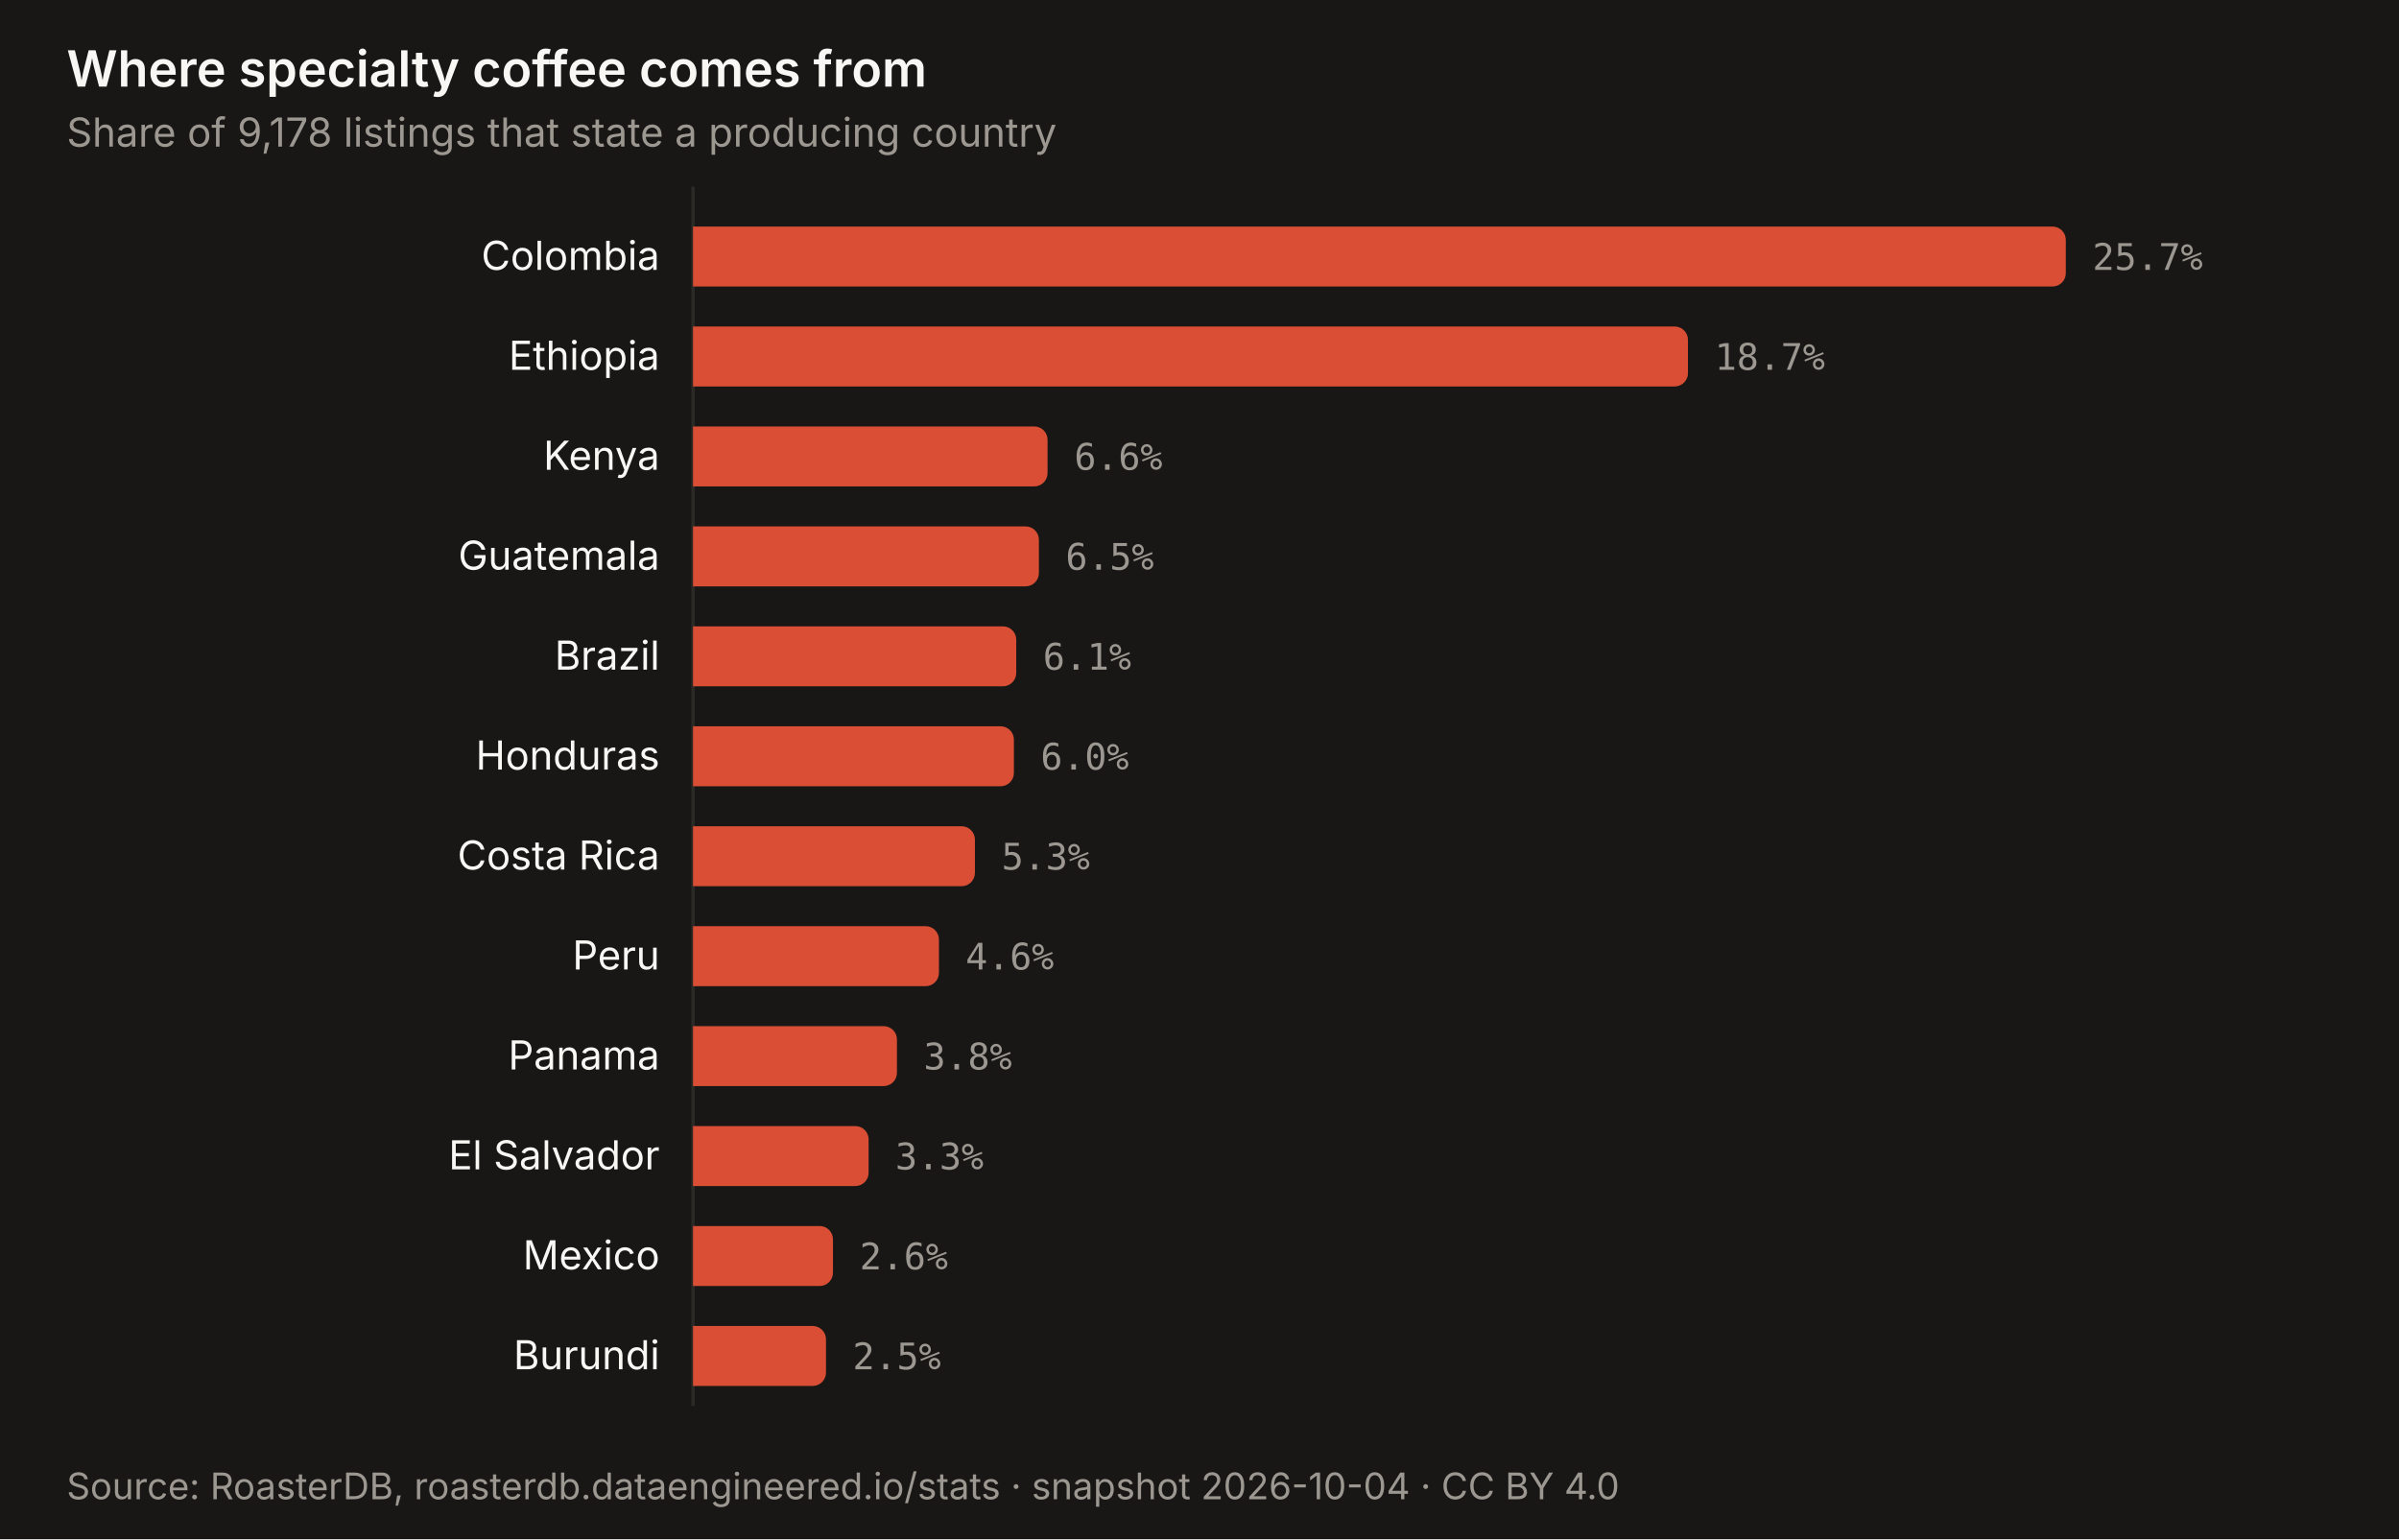
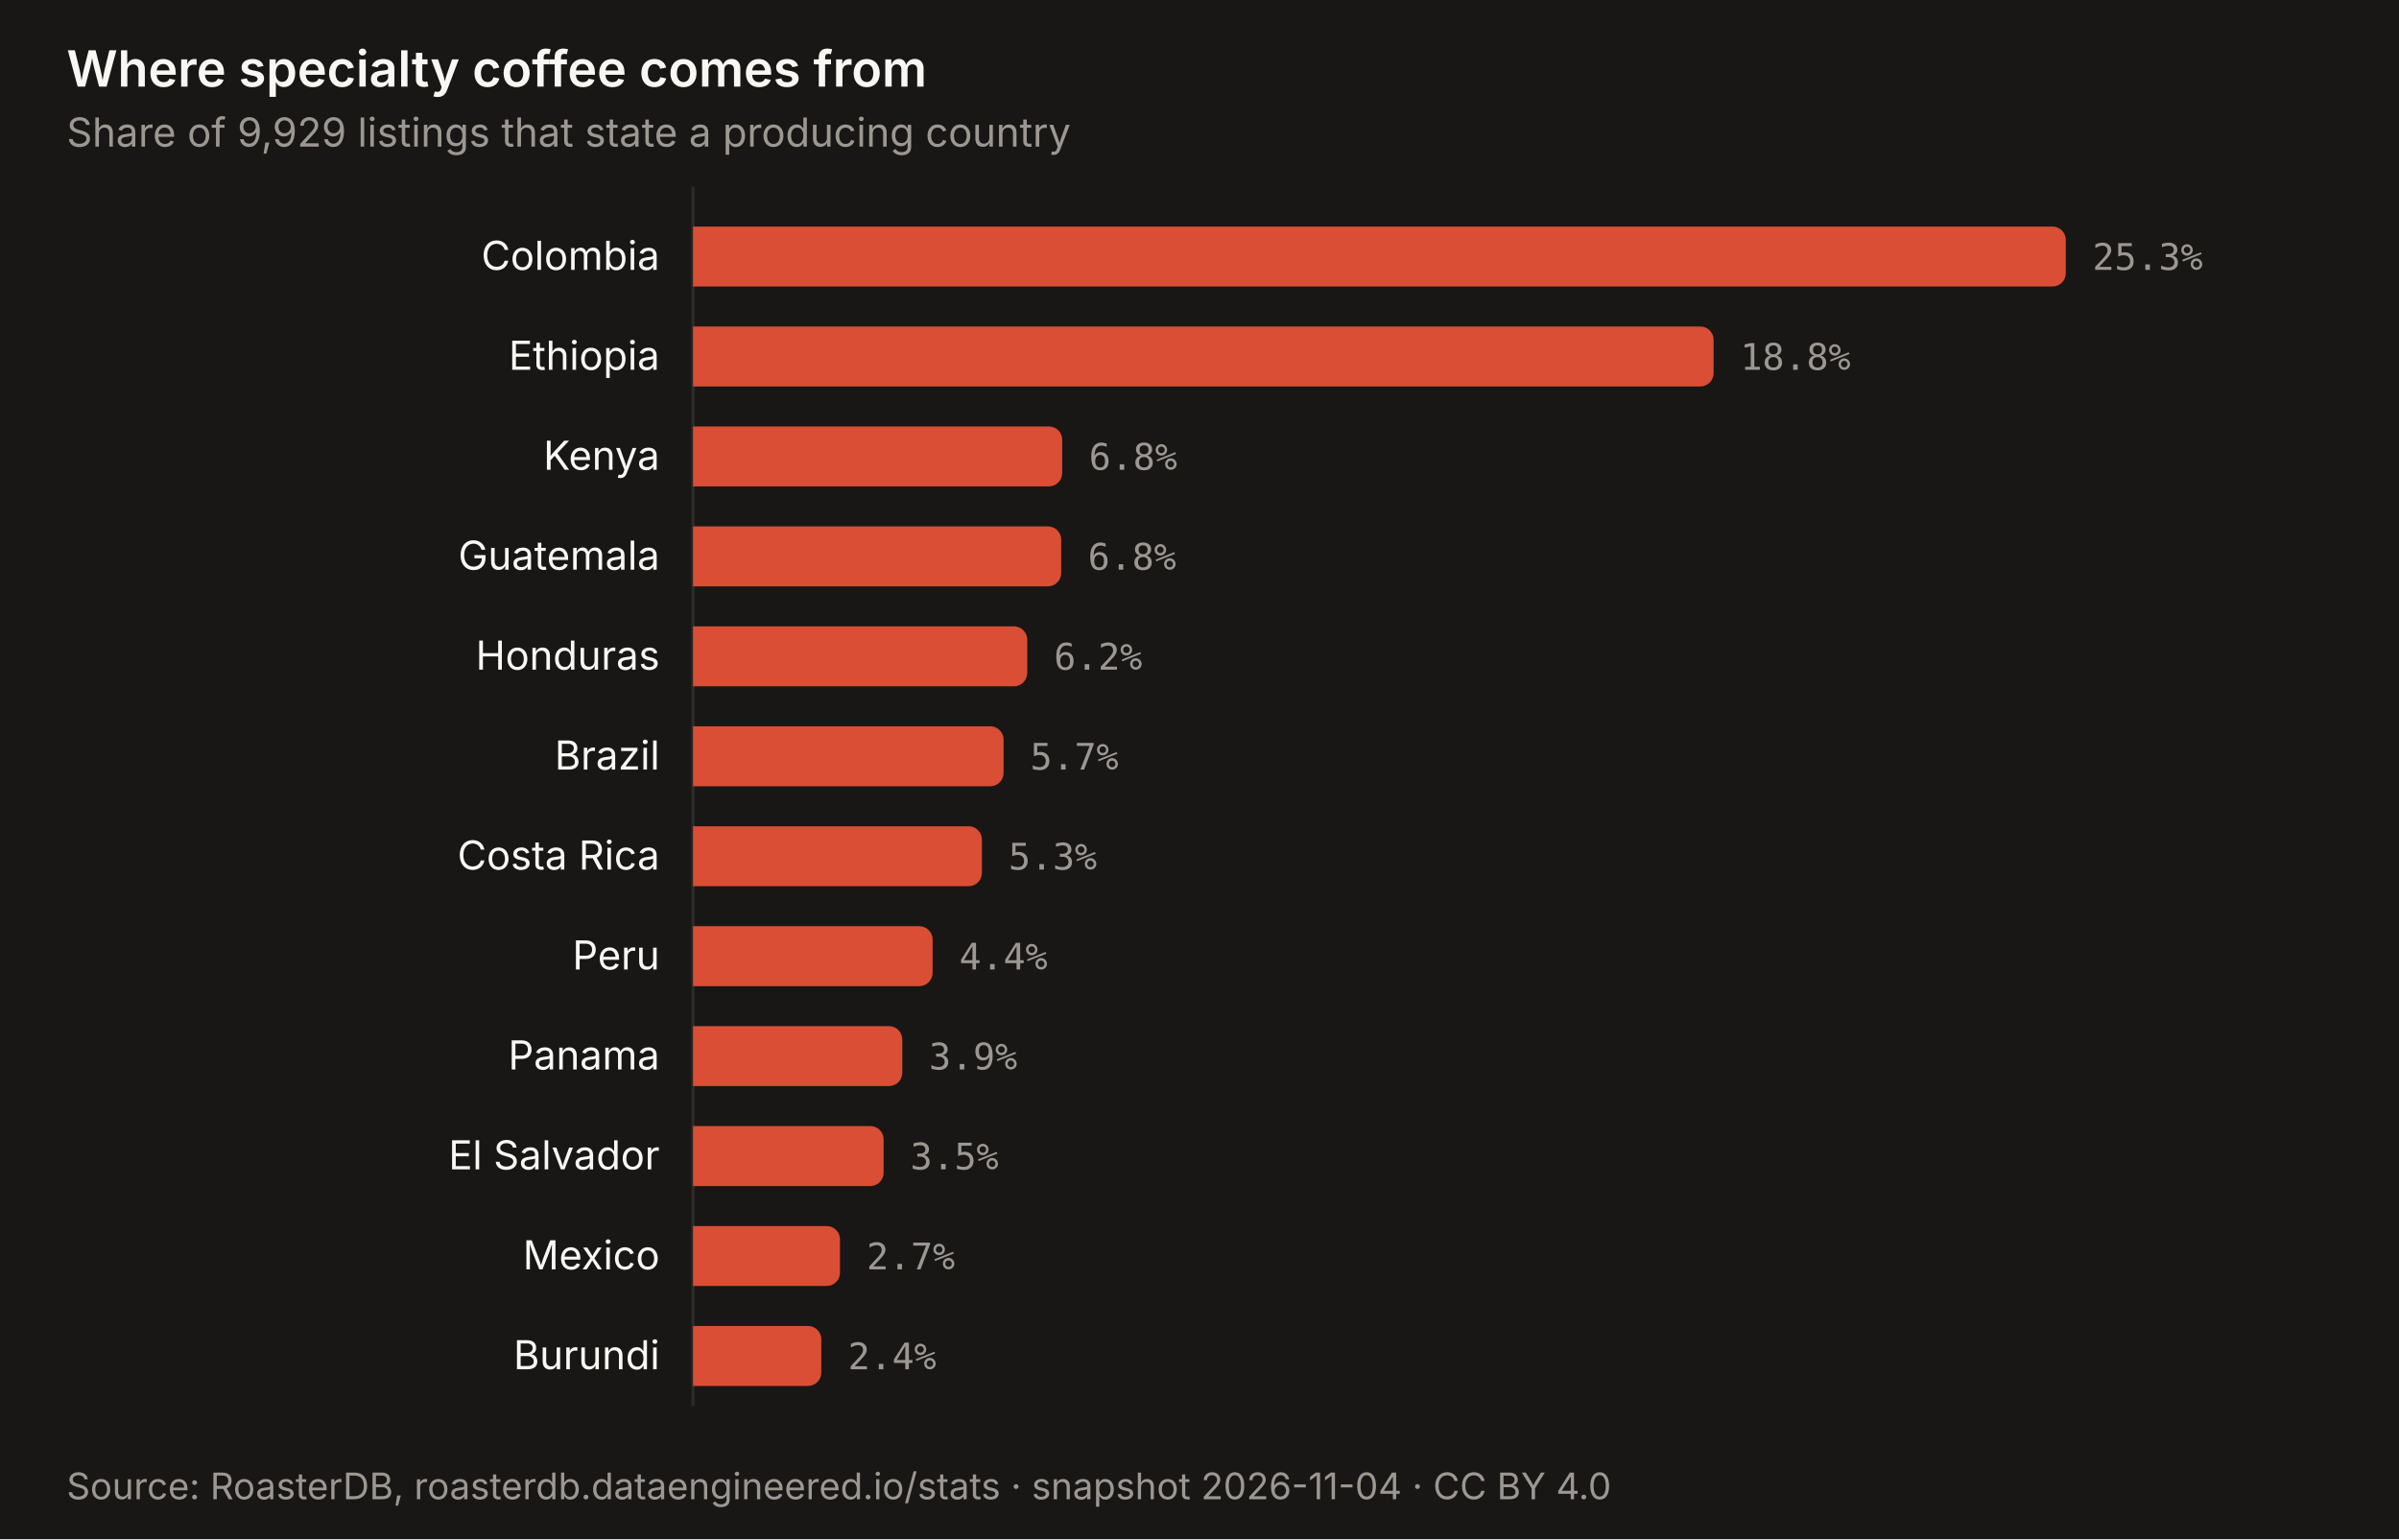
<svg xmlns="http://www.w3.org/2000/svg" viewBox="0 0 720 462" width="720" height="462" role="img" aria-labelledby="t-origins d-origins" font-family="'Outfit', 'Inter', system-ui, -apple-system, 'Segoe UI', sans-serif" font-size="12">
  <rect width="720" height="462" fill="#181715" />
  <text x="20" y="26" font-size="15" font-weight="600" fill="#f8f7f4">Where specialty coffee comes from</text>
-   <text x="20" y="44" font-size="12" fill="#9c9891">Share of 9,178 listings that state a producing country</text>
+   <text x="20" y="44" font-size="12" fill="#9c9891">Share of 9,929 listings that state a producing country</text>
  <line x1="208" y1="56" x2="208" y2="422" stroke="#2c2a27" stroke-width="1" />
  <g>
    <rect x="0" y="62" width="720" height="30" fill="transparent" />
    <path d="M208 68.0 h408.0 a4 4 0 0 1 4 4 v10 a4 4 0 0 1 -4 4 h-408.0 z" fill="#d94e34" />
    <text x="198" y="81.0" text-anchor="end" fill="#f8f7f4">Colombia</text>
-     <text x="628.0" y="81.0" fill="#9c9891" font-family="'JetBrains Mono', ui-monospace, Menlo, Consolas, monospace" font-size="11">25.7%</text>
+     <text x="628.0" y="81.0" fill="#9c9891" font-family="'JetBrains Mono', ui-monospace, Menlo, Consolas, monospace" font-size="11">25.3%</text>
  </g>
  <g>
    <rect x="0" y="92" width="720" height="30" fill="transparent" />
-     <path d="M208 98.0 h294.6 a4 4 0 0 1 4 4 v10 a4 4 0 0 1 -4 4 h-294.6 z" fill="#d94e34" />
+     <path d="M208 98.0 h302.3 a4 4 0 0 1 4 4 v10 a4 4 0 0 1 -4 4 h-302.3 z" fill="#d94e34" />
    <text x="198" y="111.0" text-anchor="end" fill="#f8f7f4">Ethiopia</text>
-     <text x="514.6" y="111.0" fill="#9c9891" font-family="'JetBrains Mono', ui-monospace, Menlo, Consolas, monospace" font-size="11">18.7%</text>
+     <text x="522.3" y="111.0" fill="#9c9891" font-family="'JetBrains Mono', ui-monospace, Menlo, Consolas, monospace" font-size="11">18.8%</text>
  </g>
  <g>
    <rect x="0" y="122" width="720" height="30" fill="transparent" />
-     <path d="M208 128.0 h102.4 a4 4 0 0 1 4 4 v10 a4 4 0 0 1 -4 4 h-102.4 z" fill="#d94e34" />
+     <path d="M208 128.0 h106.8 a4 4 0 0 1 4 4 v10 a4 4 0 0 1 -4 4 h-106.8 z" fill="#d94e34" />
    <text x="198" y="141.0" text-anchor="end" fill="#f8f7f4">Kenya</text>
-     <text x="322.4" y="141.0" fill="#9c9891" font-family="'JetBrains Mono', ui-monospace, Menlo, Consolas, monospace" font-size="11">6.6%</text>
+     <text x="326.8" y="141.0" fill="#9c9891" font-family="'JetBrains Mono', ui-monospace, Menlo, Consolas, monospace" font-size="11">6.8%</text>
  </g>
  <g>
    <rect x="0" y="152" width="720" height="30" fill="transparent" />
-     <path d="M208 158.0 h99.8 a4 4 0 0 1 4 4 v10 a4 4 0 0 1 -4 4 h-99.8 z" fill="#d94e34" />
+     <path d="M208 158.0 h106.5 a4 4 0 0 1 4 4 v10 a4 4 0 0 1 -4 4 h-106.5 z" fill="#d94e34" />
    <text x="198" y="171.0" text-anchor="end" fill="#f8f7f4">Guatemala</text>
-     <text x="319.8" y="171.0" fill="#9c9891" font-family="'JetBrains Mono', ui-monospace, Menlo, Consolas, monospace" font-size="11">6.5%</text>
+     <text x="326.5" y="171.0" fill="#9c9891" font-family="'JetBrains Mono', ui-monospace, Menlo, Consolas, monospace" font-size="11">6.8%</text>
  </g>
  <g>
    <rect x="0" y="182" width="720" height="30" fill="transparent" />
-     <path d="M208 188.0 h93.0 a4 4 0 0 1 4 4 v10 a4 4 0 0 1 -4 4 h-93.0 z" fill="#d94e34" />
-     <text x="198" y="201.0" text-anchor="end" fill="#f8f7f4">Brazil</text>
-     <text x="313.0" y="201.0" fill="#9c9891" font-family="'JetBrains Mono', ui-monospace, Menlo, Consolas, monospace" font-size="11">6.1%</text>
+     <path d="M208 188.0 h96.3 a4 4 0 0 1 4 4 v10 a4 4 0 0 1 -4 4 h-96.3 z" fill="#d94e34" />
+     <text x="198" y="201.0" text-anchor="end" fill="#f8f7f4">Honduras</text>
+     <text x="316.3" y="201.0" fill="#9c9891" font-family="'JetBrains Mono', ui-monospace, Menlo, Consolas, monospace" font-size="11">6.2%</text>
  </g>
  <g>
    <rect x="0" y="212" width="720" height="30" fill="transparent" />
-     <path d="M208 218.0 h92.3 a4 4 0 0 1 4 4 v10 a4 4 0 0 1 -4 4 h-92.3 z" fill="#d94e34" />
-     <text x="198" y="231.0" text-anchor="end" fill="#f8f7f4">Honduras</text>
-     <text x="312.3" y="231.0" fill="#9c9891" font-family="'JetBrains Mono', ui-monospace, Menlo, Consolas, monospace" font-size="11">6.0%</text>
+     <path d="M208 218.0 h89.2 a4 4 0 0 1 4 4 v10 a4 4 0 0 1 -4 4 h-89.2 z" fill="#d94e34" />
+     <text x="198" y="231.0" text-anchor="end" fill="#f8f7f4">Brazil</text>
+     <text x="309.2" y="231.0" fill="#9c9891" font-family="'JetBrains Mono', ui-monospace, Menlo, Consolas, monospace" font-size="11">5.7%</text>
  </g>
  <g>
    <rect x="0" y="242" width="720" height="30" fill="transparent" />
-     <path d="M208 248.0 h80.6 a4 4 0 0 1 4 4 v10 a4 4 0 0 1 -4 4 h-80.6 z" fill="#d94e34" />
+     <path d="M208 248.0 h82.7 a4 4 0 0 1 4 4 v10 a4 4 0 0 1 -4 4 h-82.7 z" fill="#d94e34" />
    <text x="198" y="261.0" text-anchor="end" fill="#f8f7f4">Costa Rica</text>
-     <text x="300.6" y="261.0" fill="#9c9891" font-family="'JetBrains Mono', ui-monospace, Menlo, Consolas, monospace" font-size="11">5.3%</text>
+     <text x="302.7" y="261.0" fill="#9c9891" font-family="'JetBrains Mono', ui-monospace, Menlo, Consolas, monospace" font-size="11">5.3%</text>
  </g>
  <g>
    <rect x="0" y="272" width="720" height="30" fill="transparent" />
-     <path d="M208 278.0 h69.8 a4 4 0 0 1 4 4 v10 a4 4 0 0 1 -4 4 h-69.8 z" fill="#d94e34" />
+     <path d="M208 278.0 h67.9 a4 4 0 0 1 4 4 v10 a4 4 0 0 1 -4 4 h-67.9 z" fill="#d94e34" />
    <text x="198" y="291.0" text-anchor="end" fill="#f8f7f4">Peru</text>
-     <text x="289.8" y="291.0" fill="#9c9891" font-family="'JetBrains Mono', ui-monospace, Menlo, Consolas, monospace" font-size="11">4.6%</text>
+     <text x="287.9" y="291.0" fill="#9c9891" font-family="'JetBrains Mono', ui-monospace, Menlo, Consolas, monospace" font-size="11">4.4%</text>
  </g>
  <g>
    <rect x="0" y="302" width="720" height="30" fill="transparent" />
-     <path d="M208 308.0 h57.2 a4 4 0 0 1 4 4 v10 a4 4 0 0 1 -4 4 h-57.2 z" fill="#d94e34" />
+     <path d="M208 308.0 h58.8 a4 4 0 0 1 4 4 v10 a4 4 0 0 1 -4 4 h-58.8 z" fill="#d94e34" />
    <text x="198" y="321.0" text-anchor="end" fill="#f8f7f4">Panama</text>
-     <text x="277.2" y="321.0" fill="#9c9891" font-family="'JetBrains Mono', ui-monospace, Menlo, Consolas, monospace" font-size="11">3.8%</text>
+     <text x="278.8" y="321.0" fill="#9c9891" font-family="'JetBrains Mono', ui-monospace, Menlo, Consolas, monospace" font-size="11">3.9%</text>
  </g>
  <g>
    <rect x="0" y="332" width="720" height="30" fill="transparent" />
-     <path d="M208 338.0 h48.7 a4 4 0 0 1 4 4 v10 a4 4 0 0 1 -4 4 h-48.7 z" fill="#d94e34" />
+     <path d="M208 338.0 h53.2 a4 4 0 0 1 4 4 v10 a4 4 0 0 1 -4 4 h-53.2 z" fill="#d94e34" />
    <text x="198" y="351.0" text-anchor="end" fill="#f8f7f4">El Salvador</text>
-     <text x="268.7" y="351.0" fill="#9c9891" font-family="'JetBrains Mono', ui-monospace, Menlo, Consolas, monospace" font-size="11">3.3%</text>
+     <text x="273.2" y="351.0" fill="#9c9891" font-family="'JetBrains Mono', ui-monospace, Menlo, Consolas, monospace" font-size="11">3.5%</text>
  </g>
  <g>
    <rect x="0" y="362" width="720" height="30" fill="transparent" />
-     <path d="M208 368.0 h38.0 a4 4 0 0 1 4 4 v10 a4 4 0 0 1 -4 4 h-38.0 z" fill="#d94e34" />
+     <path d="M208 368.0 h40.1 a4 4 0 0 1 4 4 v10 a4 4 0 0 1 -4 4 h-40.1 z" fill="#d94e34" />
    <text x="198" y="381.0" text-anchor="end" fill="#f8f7f4">Mexico</text>
-     <text x="258.0" y="381.0" fill="#9c9891" font-family="'JetBrains Mono', ui-monospace, Menlo, Consolas, monospace" font-size="11">2.6%</text>
+     <text x="260.1" y="381.0" fill="#9c9891" font-family="'JetBrains Mono', ui-monospace, Menlo, Consolas, monospace" font-size="11">2.7%</text>
  </g>
  <g>
    <rect x="0" y="392" width="720" height="30" fill="transparent" />
-     <path d="M208 398.0 h35.9 a4 4 0 0 1 4 4 v10 a4 4 0 0 1 -4 4 h-35.9 z" fill="#d94e34" />
+     <path d="M208 398.0 h34.5 a4 4 0 0 1 4 4 v10 a4 4 0 0 1 -4 4 h-34.5 z" fill="#d94e34" />
    <text x="198" y="411.0" text-anchor="end" fill="#f8f7f4">Burundi</text>
-     <text x="255.9" y="411.0" fill="#9c9891" font-family="'JetBrains Mono', ui-monospace, Menlo, Consolas, monospace" font-size="11">2.5%</text>
+     <text x="254.5" y="411.0" fill="#9c9891" font-family="'JetBrains Mono', ui-monospace, Menlo, Consolas, monospace" font-size="11">2.4%</text>
  </g>
-   <text x="20" y="450" font-size="11" fill="#9c9891">Source: RoasterDB, roasterdb.dataengineered.io/stats · snapshot 2026-10-04 · CC BY 4.0</text>
+   <text x="20" y="450" font-size="11" fill="#9c9891">Source: RoasterDB, roasterdb.dataengineered.io/stats · snapshot 2026-11-04 · CC BY 4.0</text>
</svg>
